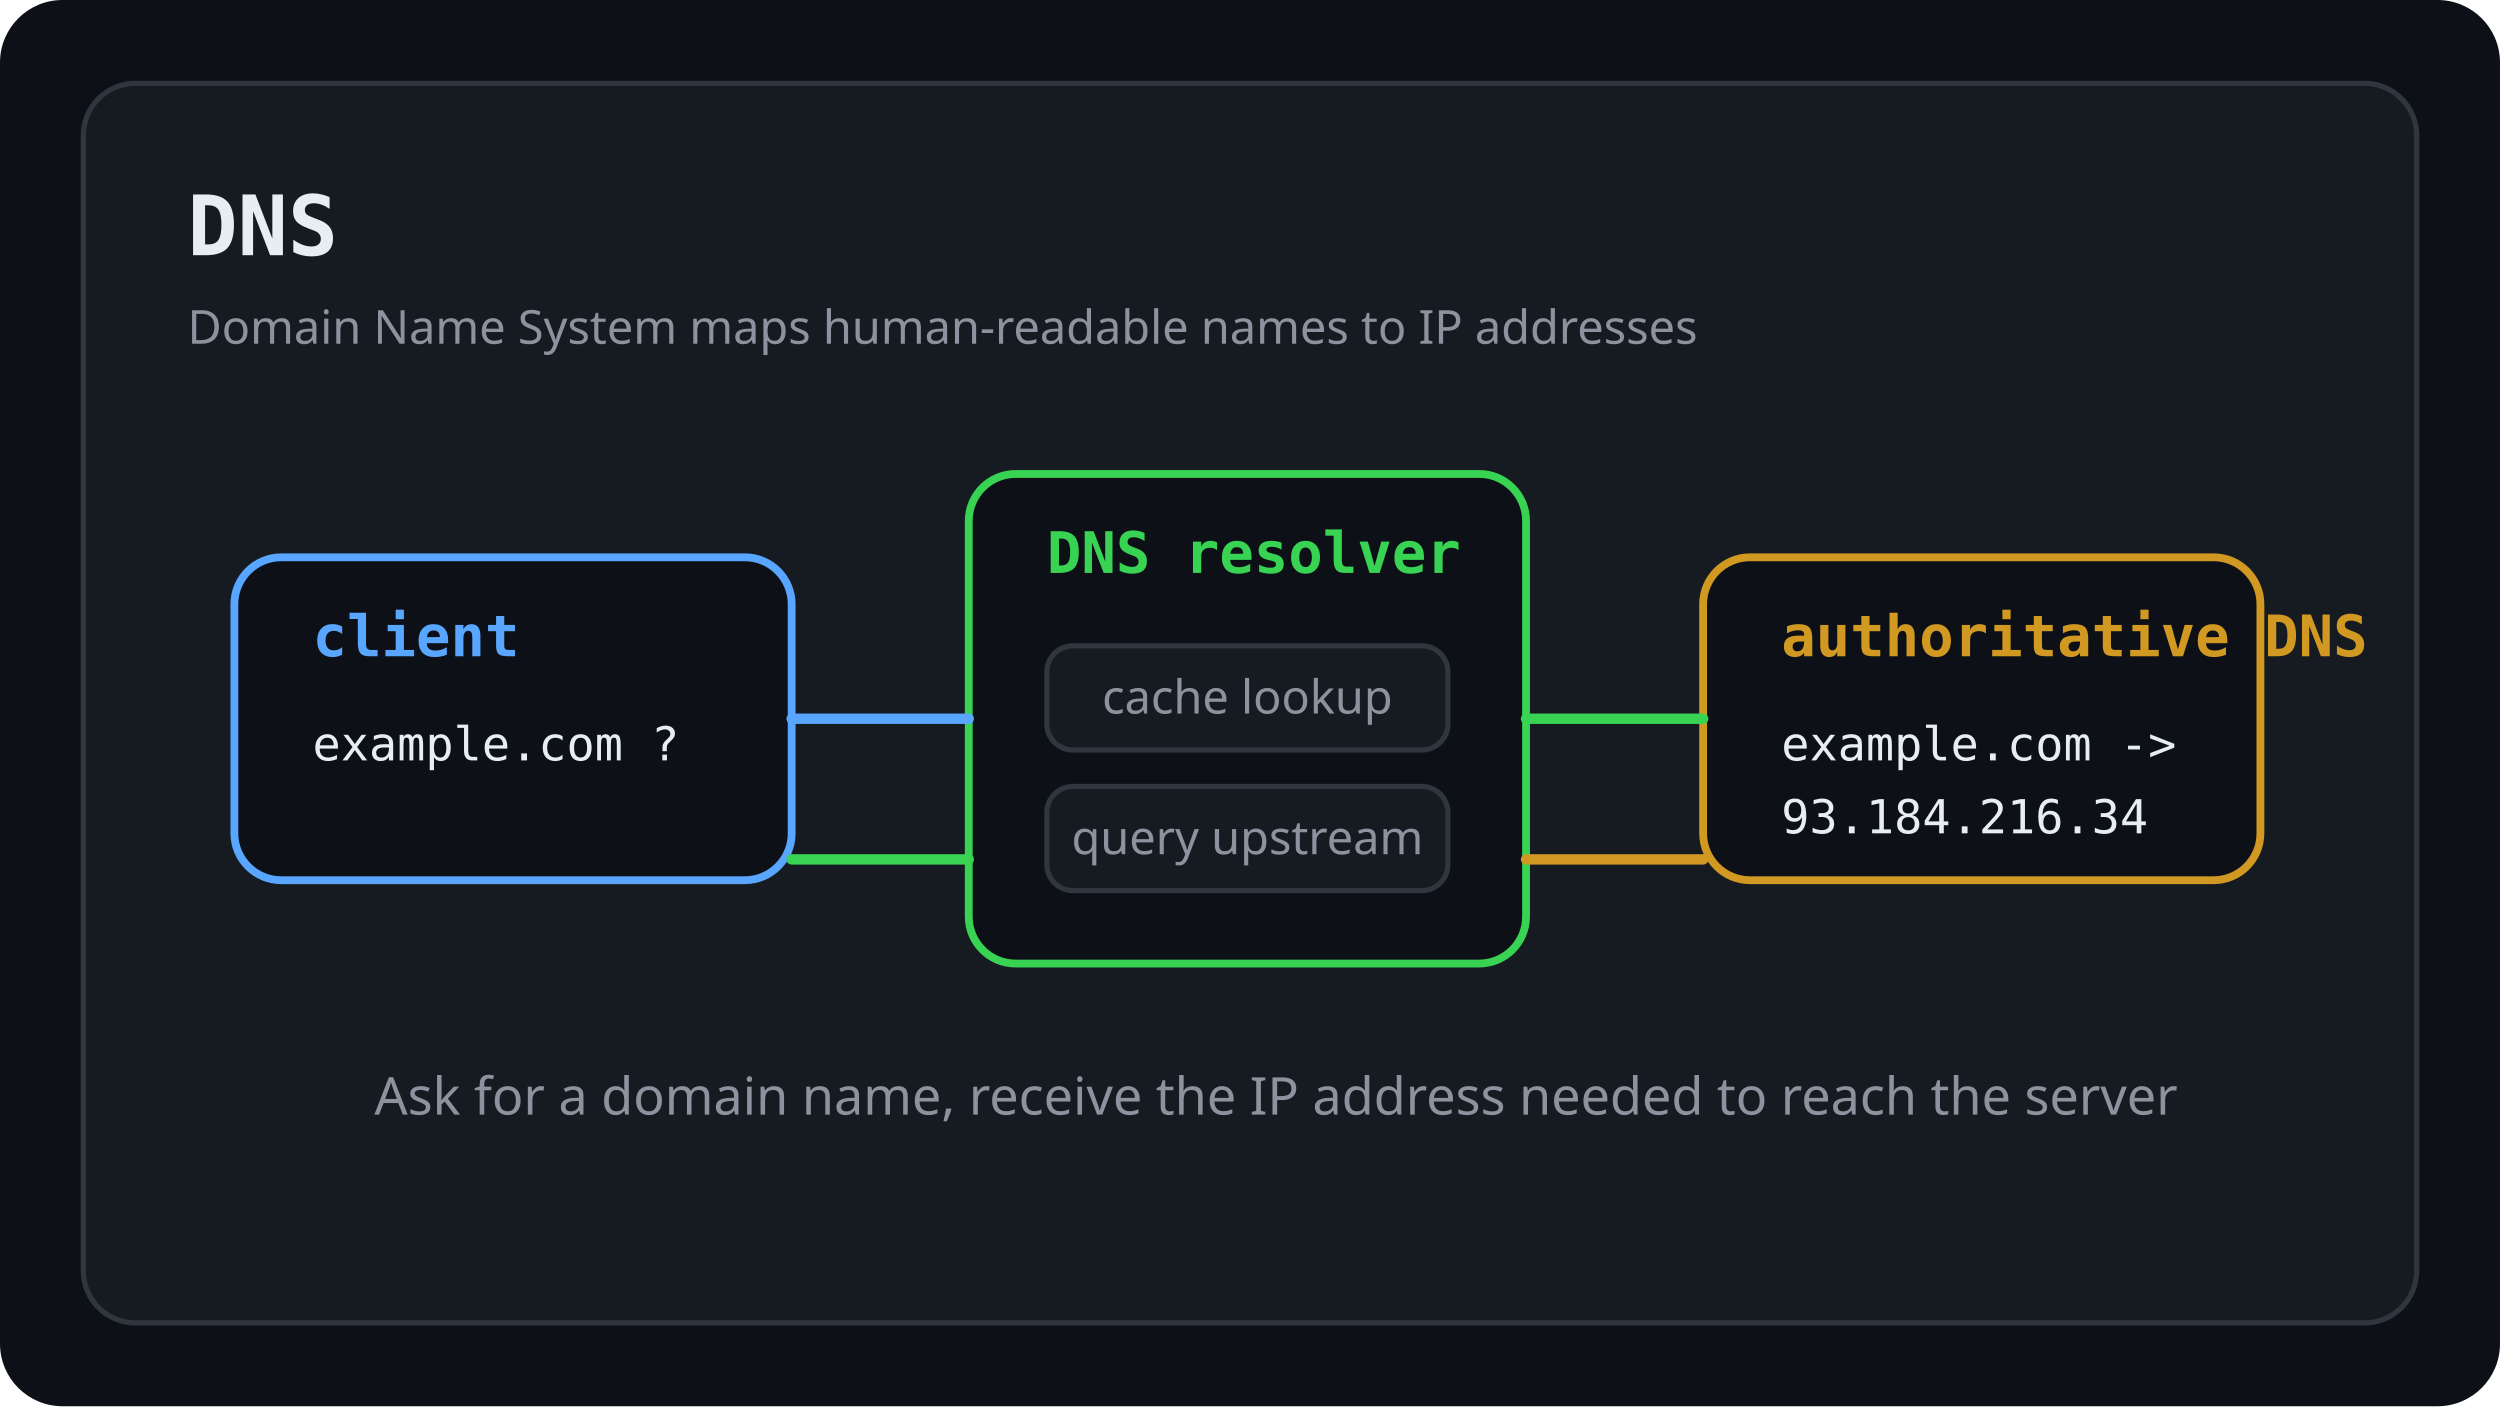
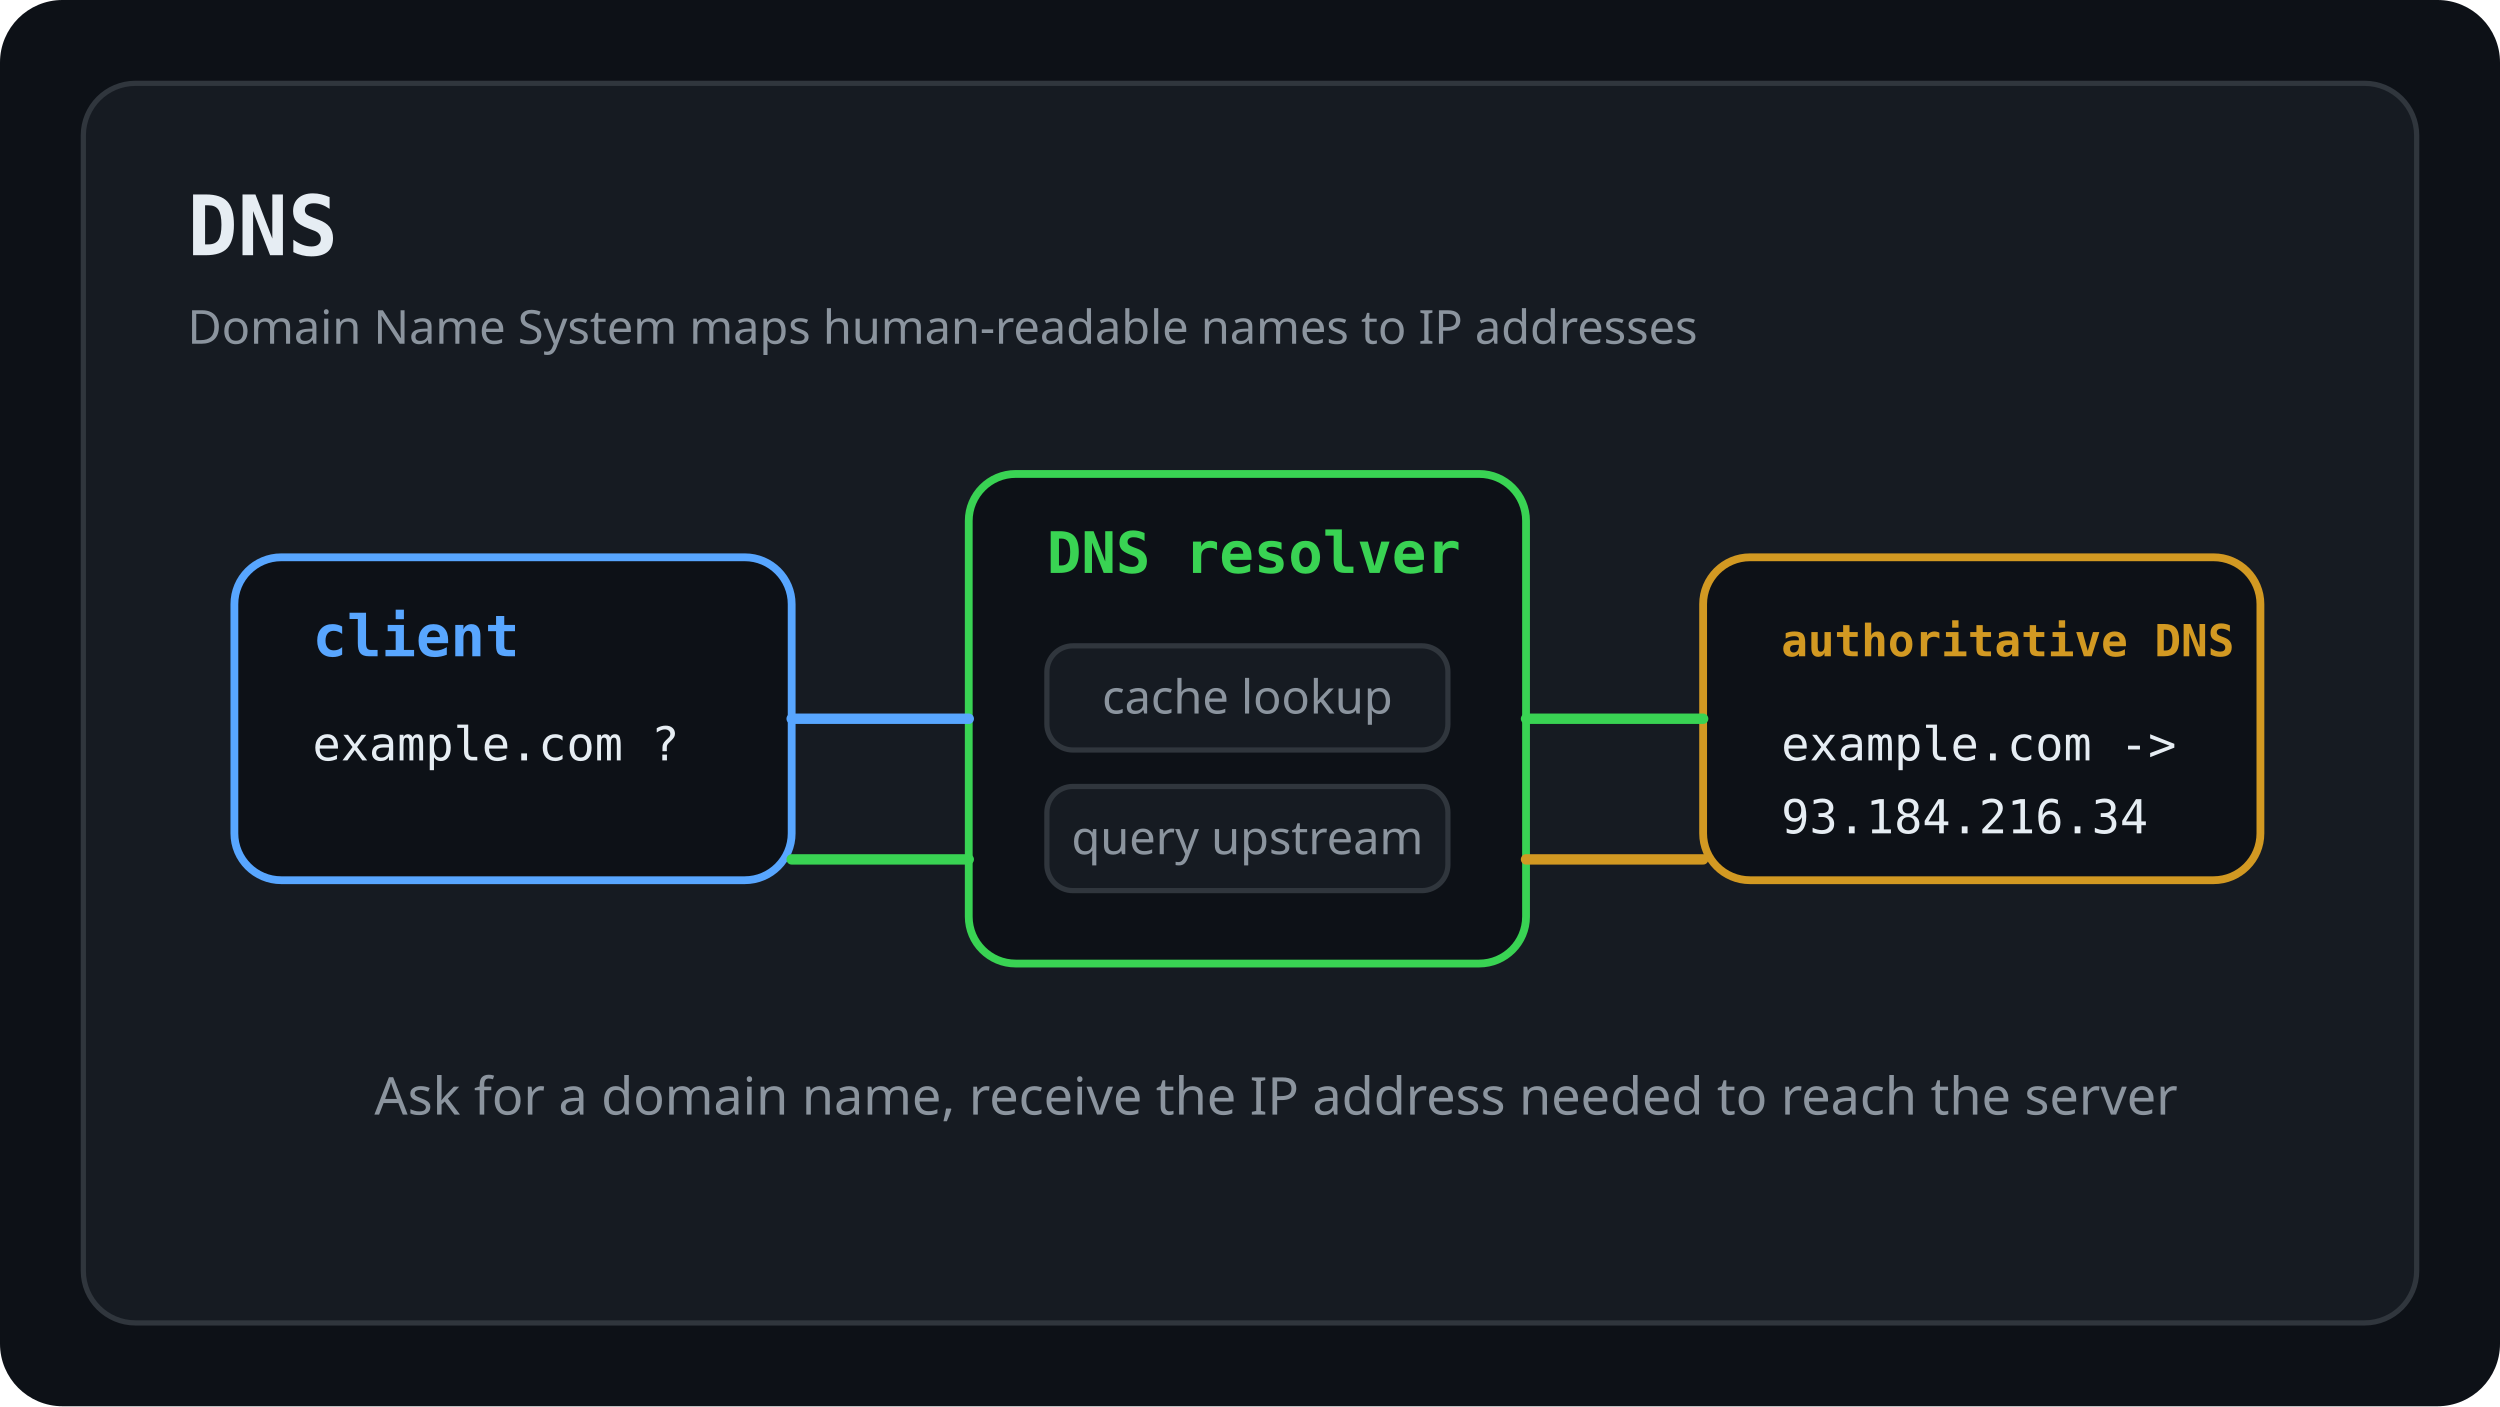
<svg xmlns="http://www.w3.org/2000/svg" width="960" height="540" viewBox="0 0 960 540" fill="none">
  <rect width="960" height="540" rx="24" fill="#0D1117" />
  <rect x="32" y="32" width="896" height="476" rx="20" fill="#161B22" stroke="#30363D" stroke-width="2" />
  <text x="72" y="98" fill="#E6EDF3" font-family="JetBrains Mono, monospace" font-size="32" font-weight="700">DNS</text>
  <text x="72" y="132" fill="#8B949E" font-family="IBM Plex Sans, sans-serif" font-size="18">Domain Name System maps human-readable names to IP addresses</text>
  <rect x="90" y="214" width="214" height="124" rx="18" fill="#0D1117" stroke="#58A6FF" stroke-width="3" />
  <text x="120" y="252" fill="#58A6FF" font-family="JetBrains Mono, monospace" font-size="22" font-weight="700">client</text>
  <text x="120" y="292" fill="#E6EDF3" font-family="JetBrains Mono, monospace" font-size="18">example.com ?</text>
  <rect x="372" y="182" width="214" height="188" rx="18" fill="#0D1117" stroke="#39D353" stroke-width="3" />
  <text x="402" y="220" fill="#39D353" font-family="JetBrains Mono, monospace" font-size="22" font-weight="700">DNS resolver</text>
  <rect x="402" y="248" width="154" height="40" rx="10" fill="#161B22" stroke="#30363D" stroke-width="2" />
  <text x="479" y="274" text-anchor="middle" fill="#8B949E" font-family="IBM Plex Sans, sans-serif" font-size="18">cache lookup</text>
  <rect x="402" y="302" width="154" height="40" rx="10" fill="#161B22" stroke="#30363D" stroke-width="2" />
  <text x="479" y="328" text-anchor="middle" fill="#8B949E" font-family="IBM Plex Sans, sans-serif" font-size="18">query upstream</text>
  <rect x="654" y="214" width="214" height="124" rx="18" fill="#0D1117" stroke="#D29922" stroke-width="3" />
-   <text x="684" y="252" fill="#D29922" font-family="JetBrains Mono, monospace" font-size="22" font-weight="700">authoritative DNS</text>
+   <text x="684" y="252" fill="#D29922" font-family="JetBrains Mono, monospace" font-size="17" font-weight="700">authoritative DNS</text>
  <text x="684" y="292" fill="#E6EDF3" font-family="JetBrains Mono, monospace" font-size="18">example.com -&gt;</text>
  <text x="684" y="320" fill="#E6EDF3" font-family="JetBrains Mono, monospace" font-size="18">93.184.216.34</text>
  <path d="M304 276H372" stroke="#58A6FF" stroke-width="4" stroke-linecap="round" />
  <path d="M586 276H654" stroke="#39D353" stroke-width="4" stroke-linecap="round" />
  <path d="M654 330H586" stroke="#D29922" stroke-width="4" stroke-linecap="round" />
  <path d="M372 330H304" stroke="#39D353" stroke-width="4" stroke-linecap="round" />
  <text x="490" y="428" text-anchor="middle" fill="#8B949E" font-family="IBM Plex Sans, sans-serif" font-size="20">Ask for a domain name, receive the IP address needed to reach the server</text>
</svg>
